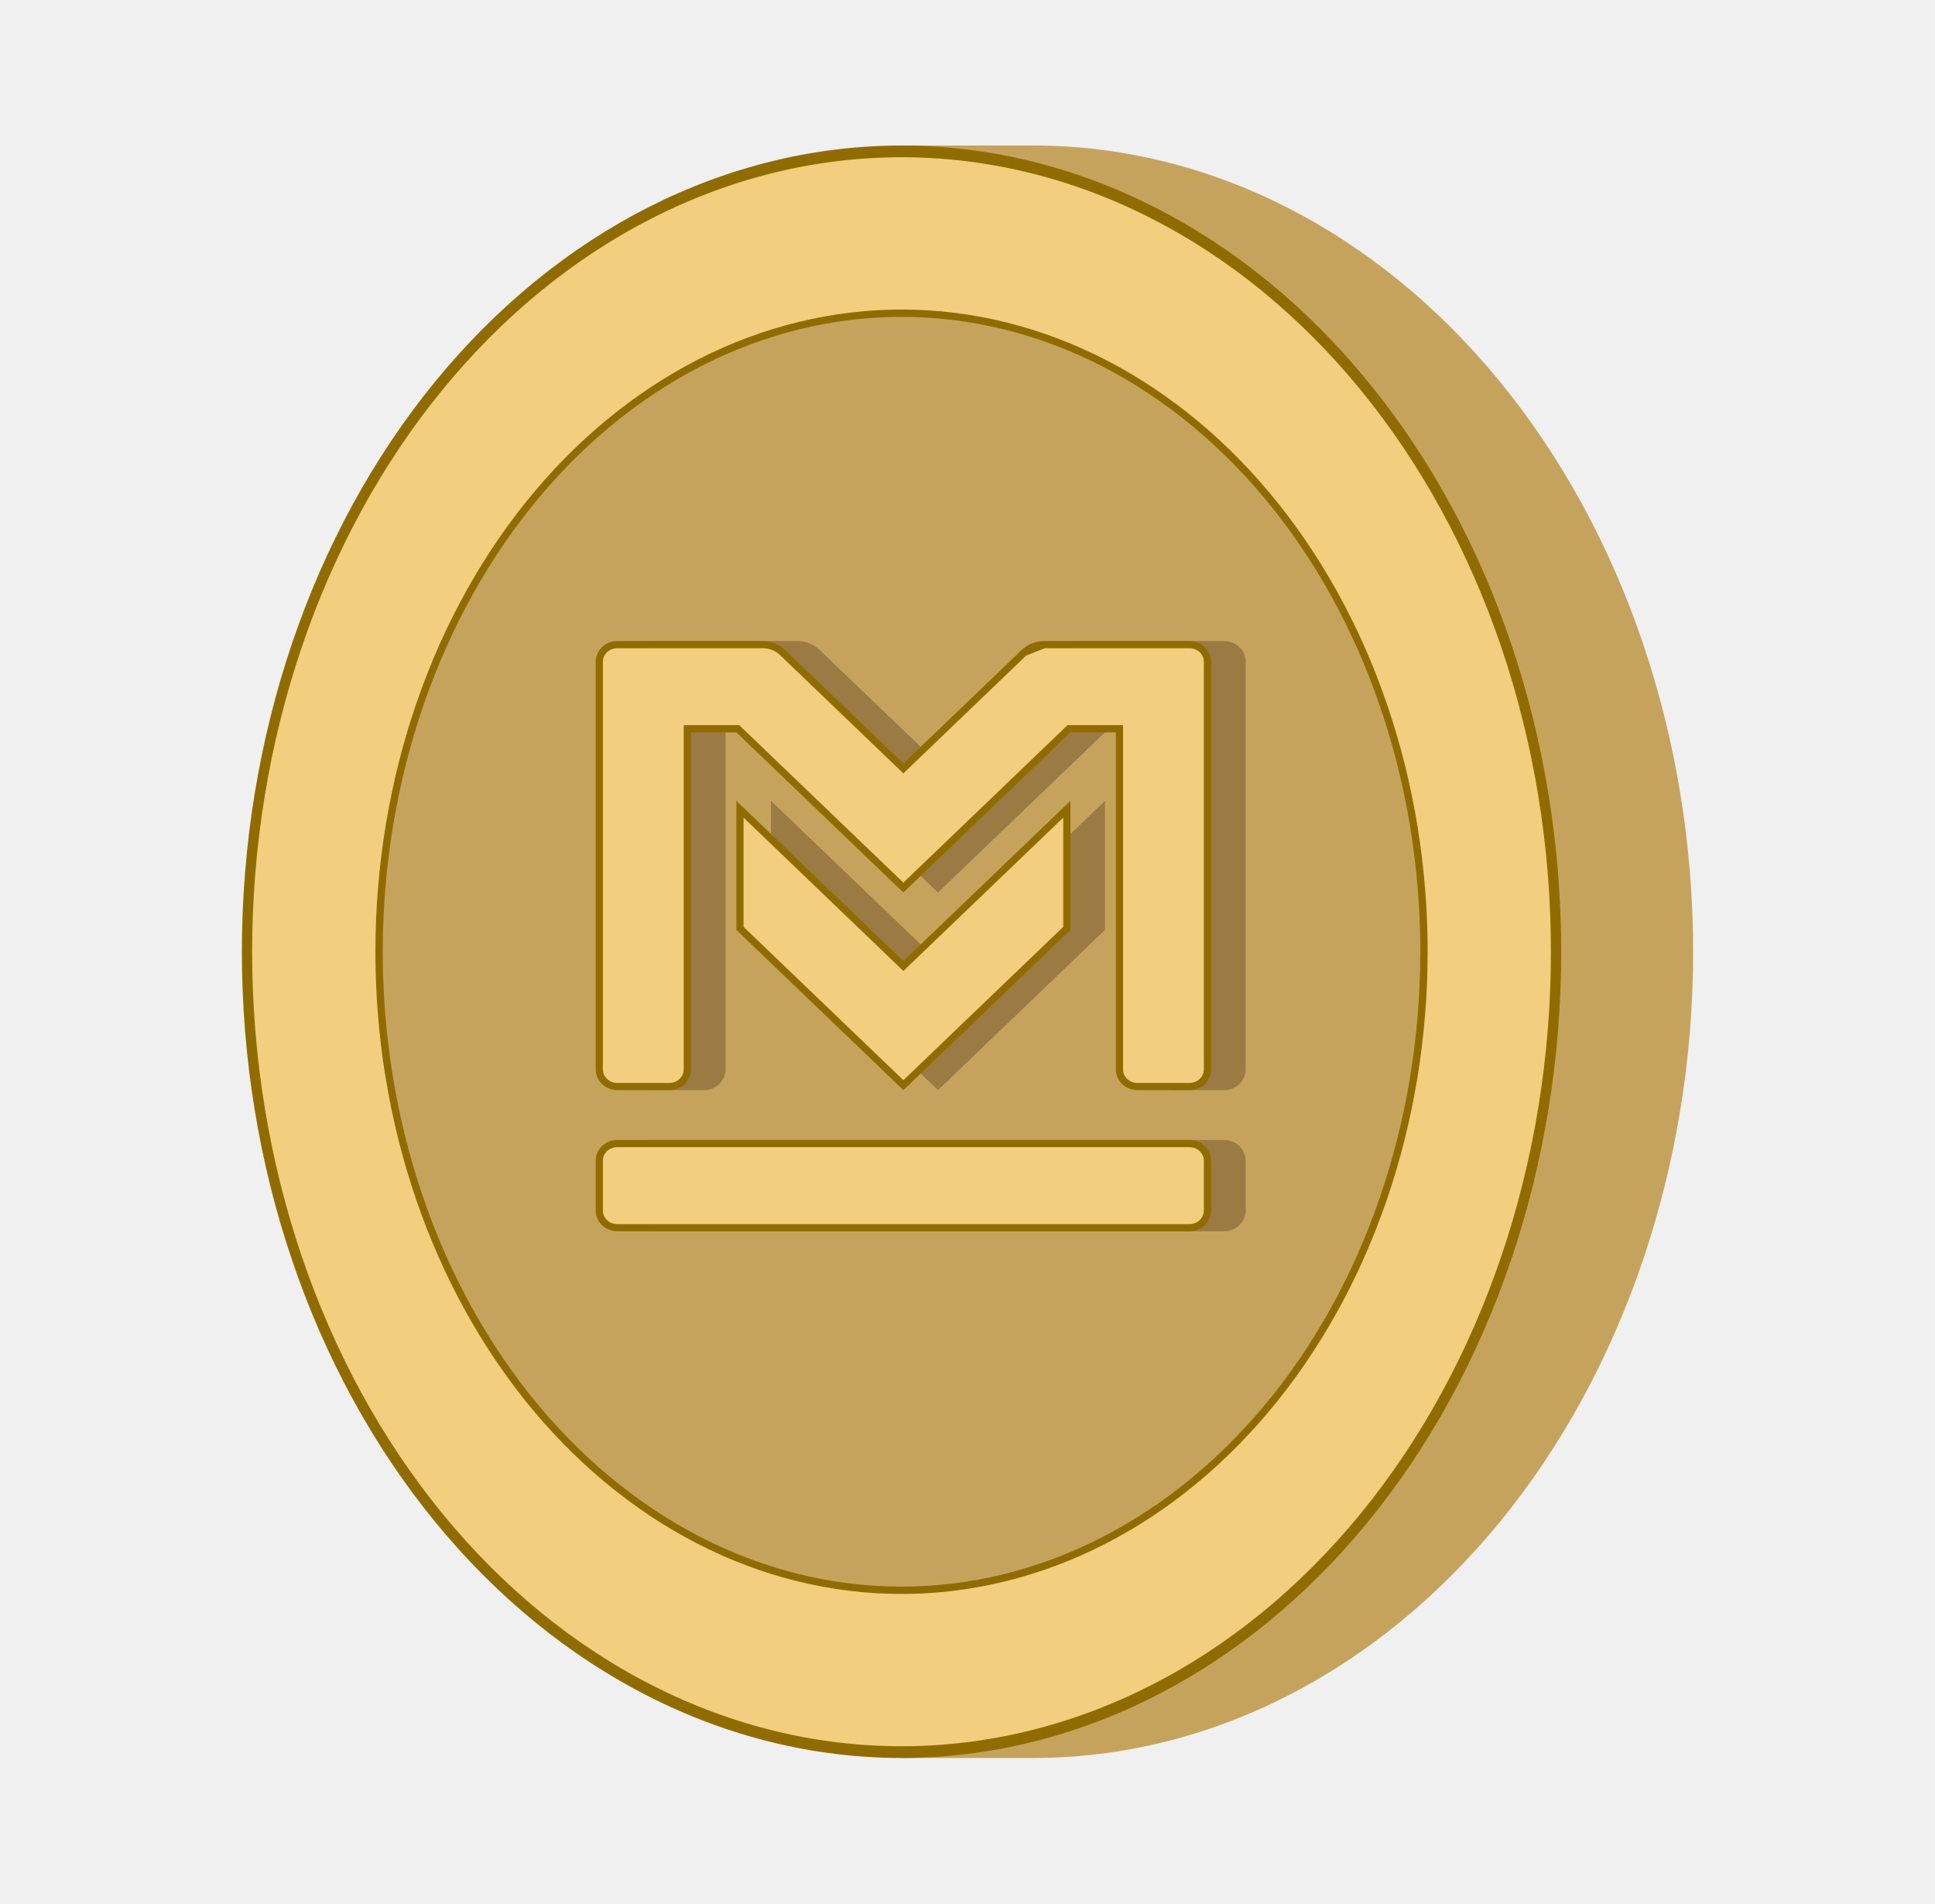
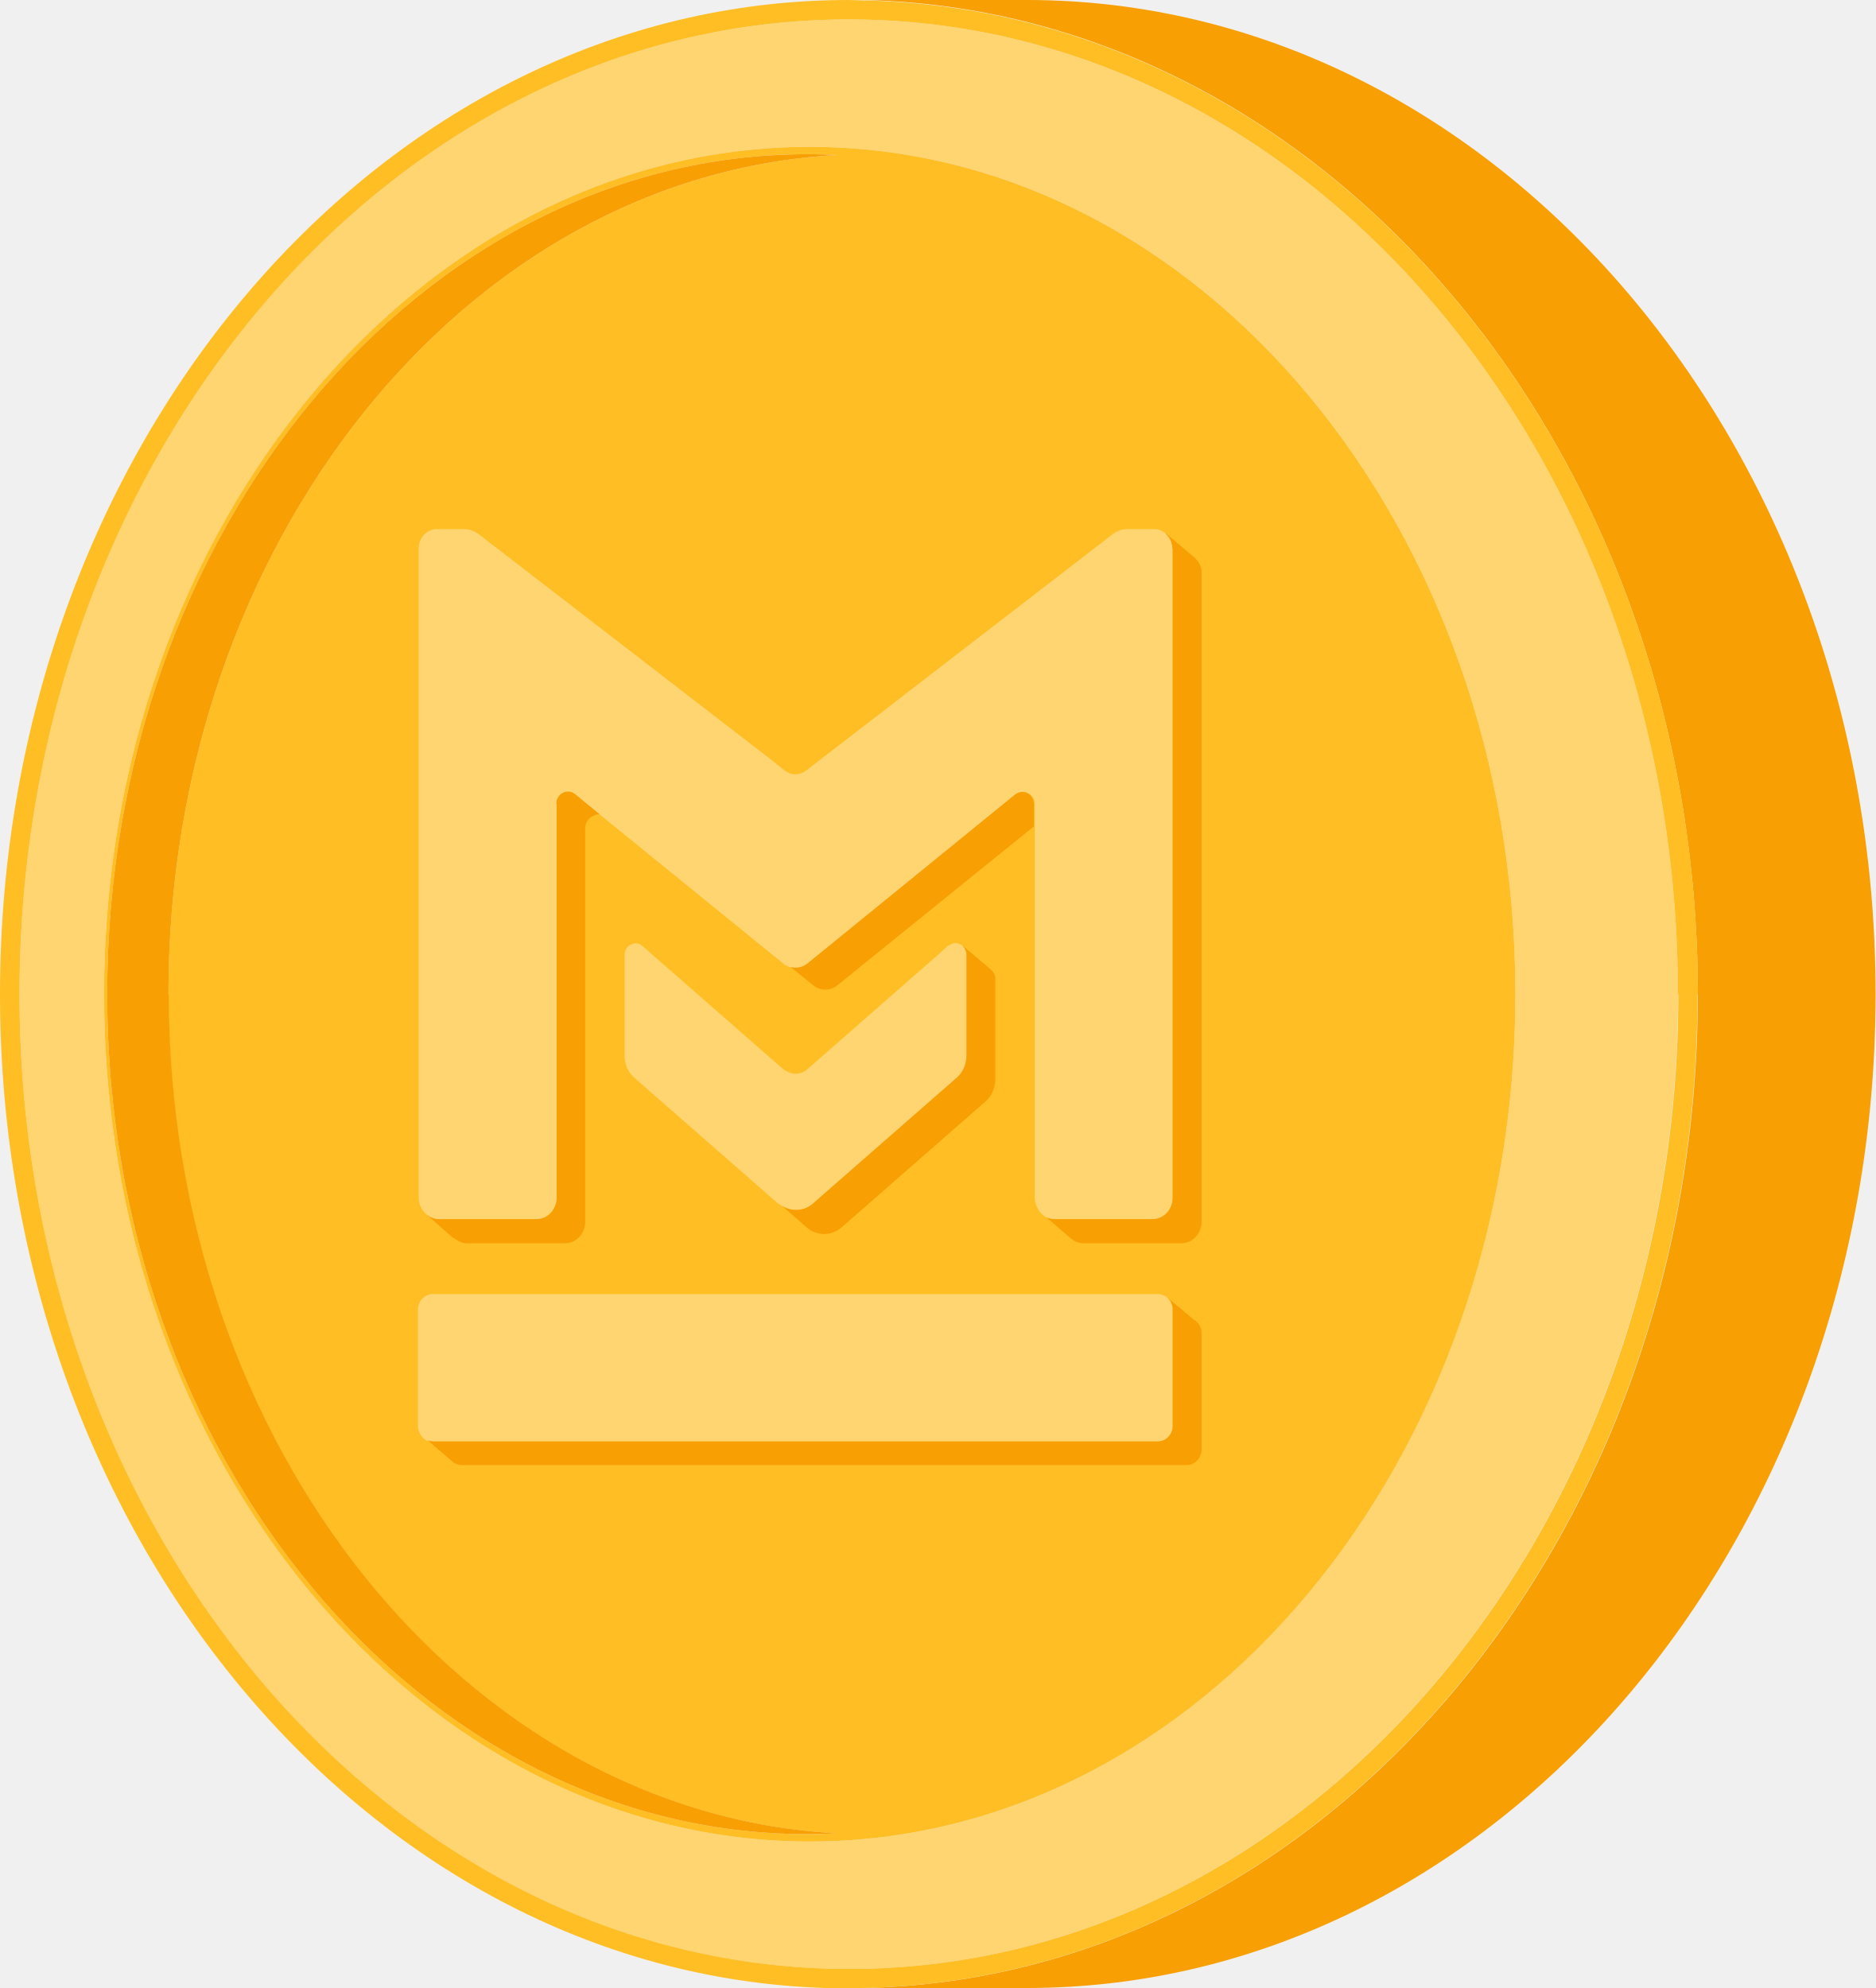
- <svg xmlns="http://www.w3.org/2000/svg" width="62" height="61" viewBox="0 0 62 61" fill="none">
-   <g clip-path="url(#clip0_1774_3709)">
-     <g clip-path="url(#clip1_1774_3709)">
-       <path d="M28.887 4.663V5.213C24.117 6.402 19.83 9.568 16.749 14.175C13.668 18.781 11.983 24.546 11.977 30.496C11.978 36.45 13.661 42.221 16.742 46.833C19.823 51.445 24.113 54.615 28.887 55.806V56.329H33.114C38.72 56.329 44.096 53.608 48.06 48.763C52.023 43.918 54.25 37.347 54.25 30.496C54.25 23.645 52.023 17.074 48.06 12.229C44.096 7.384 38.72 4.663 33.114 4.663L28.887 4.663Z" fill="#C6A35D" />
-       <path d="M49.908 30.496C49.908 33.876 49.364 37.223 48.305 40.345C47.247 43.467 45.697 46.303 43.743 48.69C41.79 51.078 39.472 52.97 36.923 54.26C34.375 55.551 31.644 56.214 28.887 56.214C26.13 56.214 23.399 55.551 20.85 54.26C18.301 52.97 15.983 51.078 14.03 48.69C12.077 46.303 10.526 43.467 9.468 40.345C8.41 37.223 7.865 33.876 7.865 30.496C7.865 23.668 10.085 17.124 14.03 12.302C17.975 7.48 23.32 4.778 28.887 4.778C34.454 4.778 39.799 7.48 43.743 12.302C47.689 17.124 49.908 23.668 49.908 30.496Z" fill="#C6A35D" stroke="#906C00" stroke-width="0.23" />
-       <path d="M20.981 7.246C17.4 9.354 14.378 12.654 12.262 16.767C10.145 20.879 9.021 25.638 9.017 30.496C9.023 35.357 10.15 40.117 12.27 44.23C14.39 48.343 17.416 51.641 21.001 53.746H30.154V51.163C29.754 51.163 29.355 51.145 28.957 51.111C28.395 51.062 27.835 50.979 27.279 50.862C26.724 50.745 26.174 50.594 25.63 50.41C25.087 50.225 24.552 50.008 24.026 49.758C23.501 49.509 22.986 49.227 22.484 48.914C21.981 48.602 21.492 48.259 21.017 47.887C20.543 47.514 20.084 47.113 19.643 46.685C19.201 46.257 18.777 45.801 18.373 45.321C17.968 44.841 17.584 44.337 17.221 43.81C16.858 43.283 16.516 42.734 16.198 42.165C15.88 41.597 15.585 41.009 15.314 40.404C15.044 39.8 14.799 39.179 14.579 38.544C14.36 37.909 14.166 37.262 14 36.603C13.833 35.945 13.693 35.277 13.581 34.602C13.469 33.927 13.385 33.245 13.329 32.559C13.273 31.874 13.244 31.185 13.244 30.496C13.244 30.008 13.258 29.521 13.287 29.034C13.327 28.347 13.395 27.662 13.49 26.983C13.586 26.304 13.71 25.632 13.861 24.968C14.011 24.304 14.189 23.649 14.393 23.007C14.598 22.365 14.828 21.736 15.084 21.122C15.34 20.508 15.62 19.91 15.925 19.33C16.23 18.75 16.558 18.189 16.908 17.649C17.259 17.11 17.631 16.592 18.024 16.097C18.416 15.603 18.829 15.133 19.26 14.689C19.692 14.245 20.141 13.828 20.606 13.439C21.071 13.05 21.552 12.69 22.047 12.359C22.542 12.029 23.05 11.729 23.569 11.461C24.088 11.192 24.618 10.956 25.157 10.752C25.695 10.549 26.242 10.378 26.794 10.241C27.347 10.104 27.904 10.001 28.465 9.933C29.026 9.864 29.59 9.829 30.154 9.829V7.246H20.981Z" fill="#C6A35D" />
-       <path d="M28.886 4.921C23.336 4.921 18.014 7.615 14.09 12.412C10.165 17.208 7.961 23.713 7.961 30.496C7.961 37.279 10.165 43.784 14.09 48.58C18.014 53.376 23.336 56.071 28.886 56.071C34.436 56.071 39.758 53.376 43.682 48.58C47.606 43.784 49.811 37.279 49.811 30.496C49.811 27.137 49.27 23.812 48.218 20.709C47.166 17.606 45.625 14.787 43.682 12.412C41.739 10.037 39.432 8.153 36.894 6.868C34.355 5.582 31.634 4.921 28.886 4.921V4.921ZM28.886 10.036C29.444 10.036 30.002 10.07 30.557 10.138C31.113 10.206 31.665 10.308 32.212 10.444C32.759 10.579 33.3 10.748 33.833 10.95C34.366 11.151 34.891 11.385 35.405 11.651C35.919 11.917 36.422 12.214 36.911 12.541C37.401 12.868 37.877 13.224 38.338 13.61C38.799 13.995 39.243 14.408 39.67 14.847C40.097 15.287 40.506 15.752 40.894 16.241C41.283 16.731 41.652 17.243 41.999 17.778C42.346 18.312 42.671 18.867 42.972 19.441C43.274 20.015 43.552 20.607 43.805 21.215C44.058 21.823 44.286 22.446 44.488 23.082C44.691 23.718 44.867 24.366 45.016 25.023C45.165 25.68 45.288 26.346 45.382 27.018C45.477 27.691 45.544 28.368 45.584 29.049C45.612 29.53 45.626 30.013 45.626 30.496C45.626 31.178 45.598 31.86 45.542 32.538C45.486 33.217 45.403 33.892 45.292 34.561C45.181 35.229 45.043 35.891 44.878 36.542C44.713 37.194 44.522 37.835 44.304 38.464C44.087 39.092 43.844 39.706 43.577 40.305C43.309 40.904 43.017 41.485 42.702 42.048C42.387 42.611 42.049 43.155 41.689 43.677C41.33 44.198 40.949 44.698 40.549 45.173C40.148 45.648 39.729 46.099 39.292 46.523C38.855 46.947 38.4 47.344 37.931 47.712C37.461 48.081 36.977 48.421 36.479 48.73C35.982 49.039 35.472 49.318 34.952 49.565C34.432 49.813 33.902 50.028 33.364 50.21C32.826 50.393 32.281 50.542 31.731 50.658C31.181 50.774 30.627 50.856 30.07 50.905C29.676 50.939 29.281 50.956 28.886 50.956C28.328 50.956 27.77 50.922 27.215 50.854C26.659 50.786 26.107 50.684 25.56 50.548C25.013 50.413 24.472 50.244 23.939 50.042C23.406 49.841 22.881 49.606 22.367 49.341C21.853 49.075 21.35 48.778 20.86 48.451C20.371 48.124 19.895 47.767 19.434 47.382C18.973 46.997 18.529 46.584 18.102 46.145C17.675 45.705 17.266 45.24 16.877 44.751C16.489 44.261 16.12 43.748 15.773 43.214C15.426 42.68 15.101 42.124 14.8 41.55C14.498 40.977 14.22 40.384 13.967 39.776C13.714 39.169 13.486 38.546 13.284 37.91C13.081 37.274 12.905 36.626 12.756 35.969C12.607 35.312 12.484 34.646 12.389 33.974C12.295 33.301 12.227 32.624 12.188 31.943C12.16 31.462 12.146 30.979 12.146 30.496C12.146 29.814 12.174 29.132 12.23 28.453C12.285 27.775 12.369 27.1 12.48 26.431C12.591 25.763 12.729 25.101 12.894 24.45C13.059 23.798 13.25 23.157 13.467 22.529C13.685 21.9 13.928 21.285 14.195 20.687C14.463 20.088 14.755 19.506 15.07 18.943C15.385 18.38 15.723 17.837 16.082 17.315C16.442 16.794 16.823 16.294 17.223 15.819C17.623 15.344 18.043 14.893 18.48 14.469C18.917 14.045 19.372 13.648 19.841 13.279C20.311 12.911 20.795 12.571 21.293 12.262C21.79 11.952 22.3 11.674 22.82 11.426C23.34 11.179 23.87 10.964 24.408 10.782C24.946 10.599 25.491 10.45 26.041 10.334C26.591 10.218 27.145 10.136 27.702 10.087C28.096 10.053 28.491 10.036 28.886 10.036V10.036Z" fill="#F2CE7E" stroke="#906C00" stroke-width="0.235" />
-     </g>
-     <path d="M39.221 36.527H20.888C20.506 36.527 20.196 36.824 20.196 37.191V38.789C20.196 39.156 20.506 39.453 20.888 39.453H39.221C39.602 39.453 39.912 39.156 39.912 38.789V37.191C39.912 36.824 39.602 36.527 39.221 36.527Z" fill="#9B7B43" />
-     <path d="M33.846 20.825L30.054 24.462L26.263 20.825C26.072 20.642 25.814 20.54 25.545 20.54H20.888C20.704 20.54 20.528 20.609 20.399 20.734C20.269 20.858 20.196 21.027 20.196 21.203V34.268C20.196 34.444 20.269 34.612 20.399 34.736C20.529 34.861 20.704 34.93 20.888 34.93H22.555C22.738 34.93 22.914 34.861 23.043 34.736C23.173 34.612 23.246 34.443 23.246 34.268V23.465H24.702L30.054 28.599L35.406 23.465H36.863V34.268C36.863 34.443 36.936 34.612 37.065 34.736C37.195 34.861 37.37 34.93 37.554 34.93H39.221C39.404 34.93 39.58 34.861 39.71 34.736C39.839 34.612 39.912 34.444 39.912 34.268V21.203C39.912 21.116 39.894 21.029 39.86 20.949C39.825 20.869 39.774 20.795 39.71 20.734C39.645 20.672 39.569 20.623 39.486 20.59C39.402 20.557 39.312 20.54 39.221 20.54H34.564C34.294 20.54 34.036 20.642 33.846 20.825Z" fill="#9B7B43" />
-     <path d="M35.407 25.659L30.055 30.793L24.703 25.659V29.796L30.055 34.93L35.407 29.796V25.659Z" fill="#9B7B43" />
-     <path d="M19.779 36.642H38.112C38.434 36.642 38.688 36.892 38.688 37.191V38.789C38.688 39.088 38.434 39.338 38.112 39.338H19.779C19.456 39.338 19.202 39.088 19.202 38.789V37.191C19.202 36.892 19.456 36.642 19.779 36.642Z" fill="#F2CE7E" stroke="#906C00" stroke-width="0.23" />
-     <path d="M32.816 20.908L32.816 20.908L29.025 24.545L28.945 24.622L28.866 24.545L25.074 20.908L25.074 20.908C24.906 20.746 24.676 20.655 24.436 20.655H19.779C19.624 20.655 19.477 20.713 19.369 20.817C19.262 20.92 19.202 21.059 19.202 21.203L19.202 34.268C19.203 34.411 19.262 34.55 19.37 34.653C19.477 34.757 19.624 34.815 19.779 34.815H21.446C21.6 34.815 21.747 34.757 21.855 34.653C21.962 34.55 22.022 34.411 22.022 34.268V23.465V23.35H22.137H23.593H23.64L23.673 23.382L28.945 28.44L34.218 23.382L34.251 23.35H34.297H35.754H35.869V23.465V34.268C35.869 34.411 35.928 34.55 36.036 34.653C36.144 34.757 36.291 34.815 36.445 34.815H38.112C38.266 34.815 38.413 34.757 38.521 34.653C38.629 34.55 38.688 34.411 38.688 34.268V21.203C38.688 21.131 38.674 21.061 38.645 20.994C38.617 20.928 38.575 20.868 38.521 20.817C38.468 20.766 38.404 20.725 38.334 20.697C38.264 20.669 38.188 20.655 38.112 20.655L33.455 20.655L32.816 20.908ZM32.816 20.908C32.985 20.746 33.215 20.655 33.455 20.655L32.816 20.908Z" fill="#F2CE7E" stroke="#906C00" stroke-width="0.23" />
-     <path d="M28.866 30.876L28.946 30.953L29.025 30.876L34.183 25.929V29.747L28.946 34.771L23.709 29.747V25.929L28.866 30.876Z" fill="#F2CE7E" stroke="#906C00" stroke-width="0.23" />
+ <svg xmlns="http://www.w3.org/2000/svg" width="50" height="53" viewBox="0 0 50 53" fill="none">
+   <g clip-path="url(#clip0_2665_17109)">
+     <path d="M27.375 0H22.989C35.304 0.238 45.261 12.025 45.261 26.505C45.261 40.985 35.304 52.772 22.989 53H27.375C39.856 53 50 41.12 50 26.505C50 11.891 39.846 0 27.375 0Z" fill="#F89F03" />
+     <path d="M22.625 0.518C10.434 0.518 0.52 12.17 0.52 26.505C0.52 40.84 10.434 52.493 22.625 52.493C34.816 52.493 44.731 40.84 44.731 26.505C44.731 12.17 34.816 0.518 22.625 0.518ZM40.397 26.505C40.397 38.955 31.958 49.095 21.586 49.095C11.214 49.095 2.775 38.955 2.775 26.505C2.775 14.056 11.214 3.915 21.586 3.915C31.958 3.915 40.397 14.045 40.397 26.505Z" fill="#FFD572" />
+     <path d="M45.261 26.505C45.261 12.025 35.294 0.238 22.979 0.01C22.864 0.01 22.74 0 22.625 0C10.154 0 0 11.891 0 26.505C0 41.12 10.154 53.01 22.625 53.01C22.74 53.01 22.864 53.01 22.979 53C35.294 52.772 45.251 40.985 45.251 26.505H45.261ZM44.741 26.505C44.741 40.83 34.826 52.492 22.636 52.492C10.445 52.492 0.52 40.83 0.52 26.505C0.52 12.181 10.434 0.518 22.625 0.518C34.816 0.518 44.731 12.17 44.731 26.505H44.741Z" fill="#FFBE24" />
+     <path d="M21.586 3.915C11.214 3.915 2.775 14.045 2.775 26.505C2.775 38.965 11.214 49.095 21.586 49.095C31.958 49.095 40.397 38.965 40.397 26.505C40.397 14.045 31.958 3.915 21.586 3.915ZM21.513 48.898C11.224 48.898 2.858 38.851 2.858 26.505C2.858 14.159 11.224 4.112 21.513 4.112C21.783 4.112 22.064 4.122 22.334 4.133C12.419 4.65 4.49 14.48 4.49 26.505C4.49 38.53 12.419 48.36 22.324 48.877C22.054 48.888 21.783 48.898 21.503 48.898H21.513Z" fill="#FFBE24" />
+     <path d="M4.49 26.505C4.49 14.48 12.419 4.65 22.334 4.133C22.064 4.122 21.794 4.112 21.513 4.112C11.224 4.112 2.858 14.159 2.858 26.505C2.858 38.851 11.224 48.898 21.513 48.898C21.783 48.898 22.064 48.888 22.334 48.877C12.43 48.36 4.5 38.53 4.5 26.505H4.49Z" fill="#F89F03" />
+     <path d="M25.276 25.21L24.964 25.49L21.524 28.504C21.378 28.639 21.181 28.659 21.004 28.576C20.962 28.556 20.921 28.535 20.879 28.504L17.813 25.821L17.128 25.221C16.94 25.055 16.649 25.2 16.649 25.459V28.141C16.649 28.369 16.743 28.587 16.909 28.732L20.744 32.088C20.744 32.088 20.827 32.139 20.869 32.16C21.129 32.305 21.441 32.284 21.68 32.088L25.515 28.732C25.681 28.587 25.774 28.369 25.774 28.141V25.459C25.774 25.386 25.754 25.324 25.712 25.272C25.618 25.138 25.431 25.096 25.296 25.21H25.276Z" fill="#FFD572" />
+     <path d="M11.37 32.378C11.463 32.45 11.567 32.502 11.682 32.502H14.311C14.602 32.502 14.841 32.243 14.841 31.932V21.44C14.841 21.171 15.132 21.015 15.34 21.181L15.995 21.72L20.89 25.697C20.952 25.749 21.025 25.77 21.087 25.79C21.243 25.832 21.399 25.79 21.534 25.697L27.084 21.181C27.292 21.015 27.583 21.171 27.583 21.44V31.932C27.583 32.067 27.635 32.171 27.697 32.274C27.749 32.357 27.822 32.419 27.905 32.461C27.967 32.492 28.04 32.502 28.102 32.502H30.732C31.023 32.502 31.262 32.243 31.262 31.932V14.625C31.262 14.47 31.189 14.324 31.085 14.231C31.002 14.159 30.898 14.107 30.784 14.107H30.046C29.911 14.107 29.765 14.159 29.661 14.242L21.482 20.549C21.316 20.674 21.098 20.674 20.931 20.549L20.485 20.197L12.763 14.242C12.648 14.159 12.513 14.107 12.378 14.107H11.64C11.38 14.107 11.162 14.335 11.162 14.614V31.932C11.162 32.077 11.214 32.212 11.308 32.316C11.328 32.347 11.36 32.357 11.38 32.378H11.37Z" fill="#FFD572" />
+     <path d="M30.867 38.437C31.085 38.437 31.262 38.25 31.262 38.023V34.915C31.262 34.791 31.21 34.687 31.137 34.615C31.064 34.542 30.971 34.501 30.867 34.501H11.536C11.318 34.501 11.141 34.687 11.141 34.915V38.023C11.141 38.105 11.172 38.188 11.214 38.25C11.255 38.323 11.318 38.385 11.401 38.416C11.443 38.437 11.484 38.447 11.536 38.447H30.867V38.437Z" fill="#FFD572" />
+     <path d="M31.854 35.206L31.137 34.605C31.21 34.678 31.262 34.791 31.262 34.905V38.013C31.262 38.24 31.085 38.427 30.867 38.427H11.536C11.536 38.427 11.443 38.417 11.401 38.396L12.097 38.997C12.16 39.028 12.222 39.059 12.305 39.059H31.636C31.854 39.059 32.031 38.872 32.031 38.645V35.537C32.031 35.392 31.958 35.278 31.854 35.195V35.206Z" fill="#F89F03" />
+     <path d="M25.764 25.459V28.142C25.764 28.37 25.67 28.587 25.504 28.732L21.669 32.088C21.44 32.295 21.118 32.306 20.858 32.16L21.503 32.72C21.773 32.958 22.168 32.958 22.438 32.72L26.273 29.364C26.439 29.219 26.533 29.001 26.533 28.774V26.091C26.533 25.987 26.481 25.904 26.408 25.842L25.649 25.2C25.649 25.2 25.67 25.221 25.701 25.262C25.733 25.314 25.764 25.376 25.764 25.449V25.459Z" fill="#F89F03" />
+     <path d="M27.073 21.171L21.524 25.687C21.388 25.791 21.233 25.822 21.077 25.78L21.679 26.267C21.866 26.422 22.137 26.422 22.324 26.267L27.562 22.031V21.441C27.562 21.171 27.271 21.016 27.063 21.181L27.073 21.171Z" fill="#F89F03" />
+     <path d="M14.841 21.441V31.933C14.841 32.244 14.602 32.502 14.311 32.502H11.681C11.567 32.502 11.463 32.451 11.37 32.378L12.097 33.02V33C12.191 33.083 12.315 33.145 12.44 33.145H15.069C15.361 33.145 15.6 32.886 15.6 32.575V22.083C15.6 21.865 15.797 21.7 15.984 21.71L15.329 21.171C15.121 21.006 14.83 21.161 14.83 21.43L14.841 21.441Z" fill="#F89F03" />
+     <path d="M20.931 20.56L20.474 20.208L20.921 20.55L20.931 20.56Z" fill="#F89F03" />
+     <path d="M31.262 14.625V31.933C31.262 32.243 31.023 32.502 30.732 32.502H28.102C28.029 32.502 27.967 32.482 27.905 32.461L28.549 33.02C28.643 33.093 28.747 33.145 28.871 33.145H31.501C31.792 33.145 32.031 32.886 32.031 32.575V15.257C32.031 15.101 31.958 14.967 31.854 14.874L31.095 14.231H31.075C31.178 14.325 31.251 14.459 31.251 14.615L31.262 14.625Z" fill="#F89F03" />
  </g>
  <defs>
-     <clipPath id="clip0_1774_3709">
-       <rect width="62" height="62" fill="white" transform="translate(0 -1)" />
-     </clipPath>
-     <clipPath id="clip1_1774_3709">
-       <rect width="48" height="52" fill="white" transform="translate(7 4.49609)" />
+     <clipPath id="clip0_2665_17109">
+       <rect width="50" height="53" fill="white" />
    </clipPath>
  </defs>
</svg>
